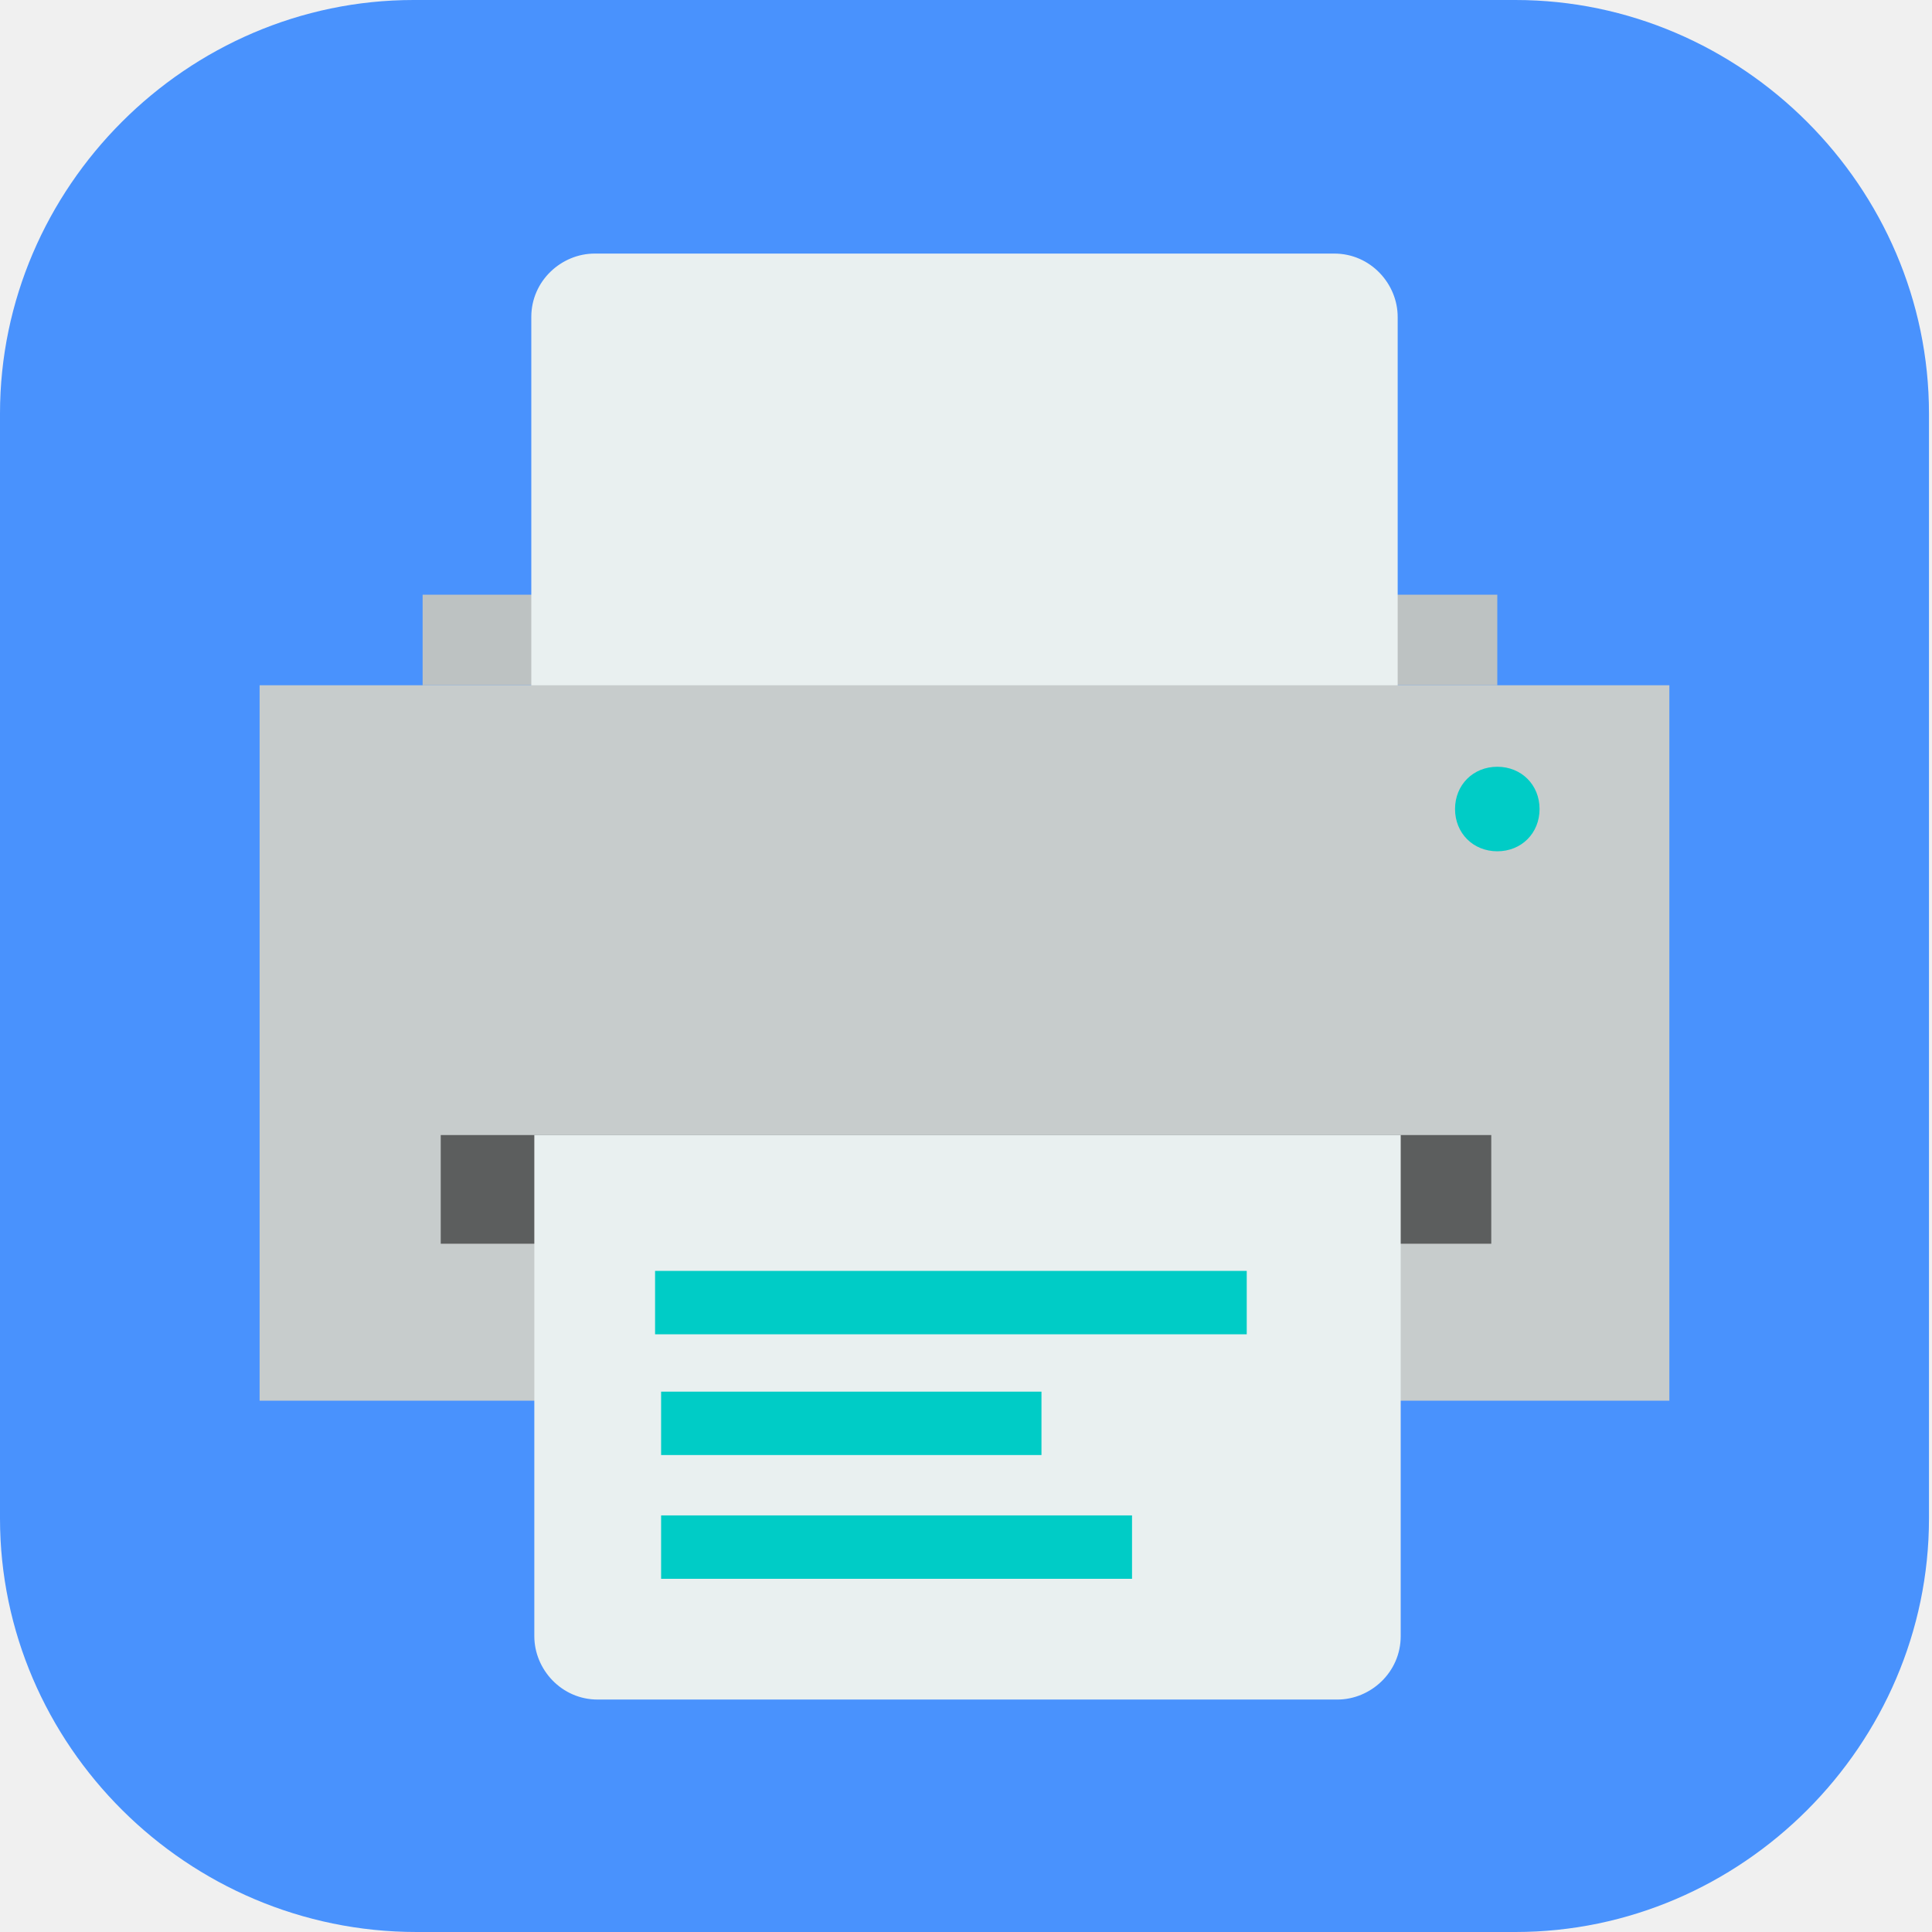
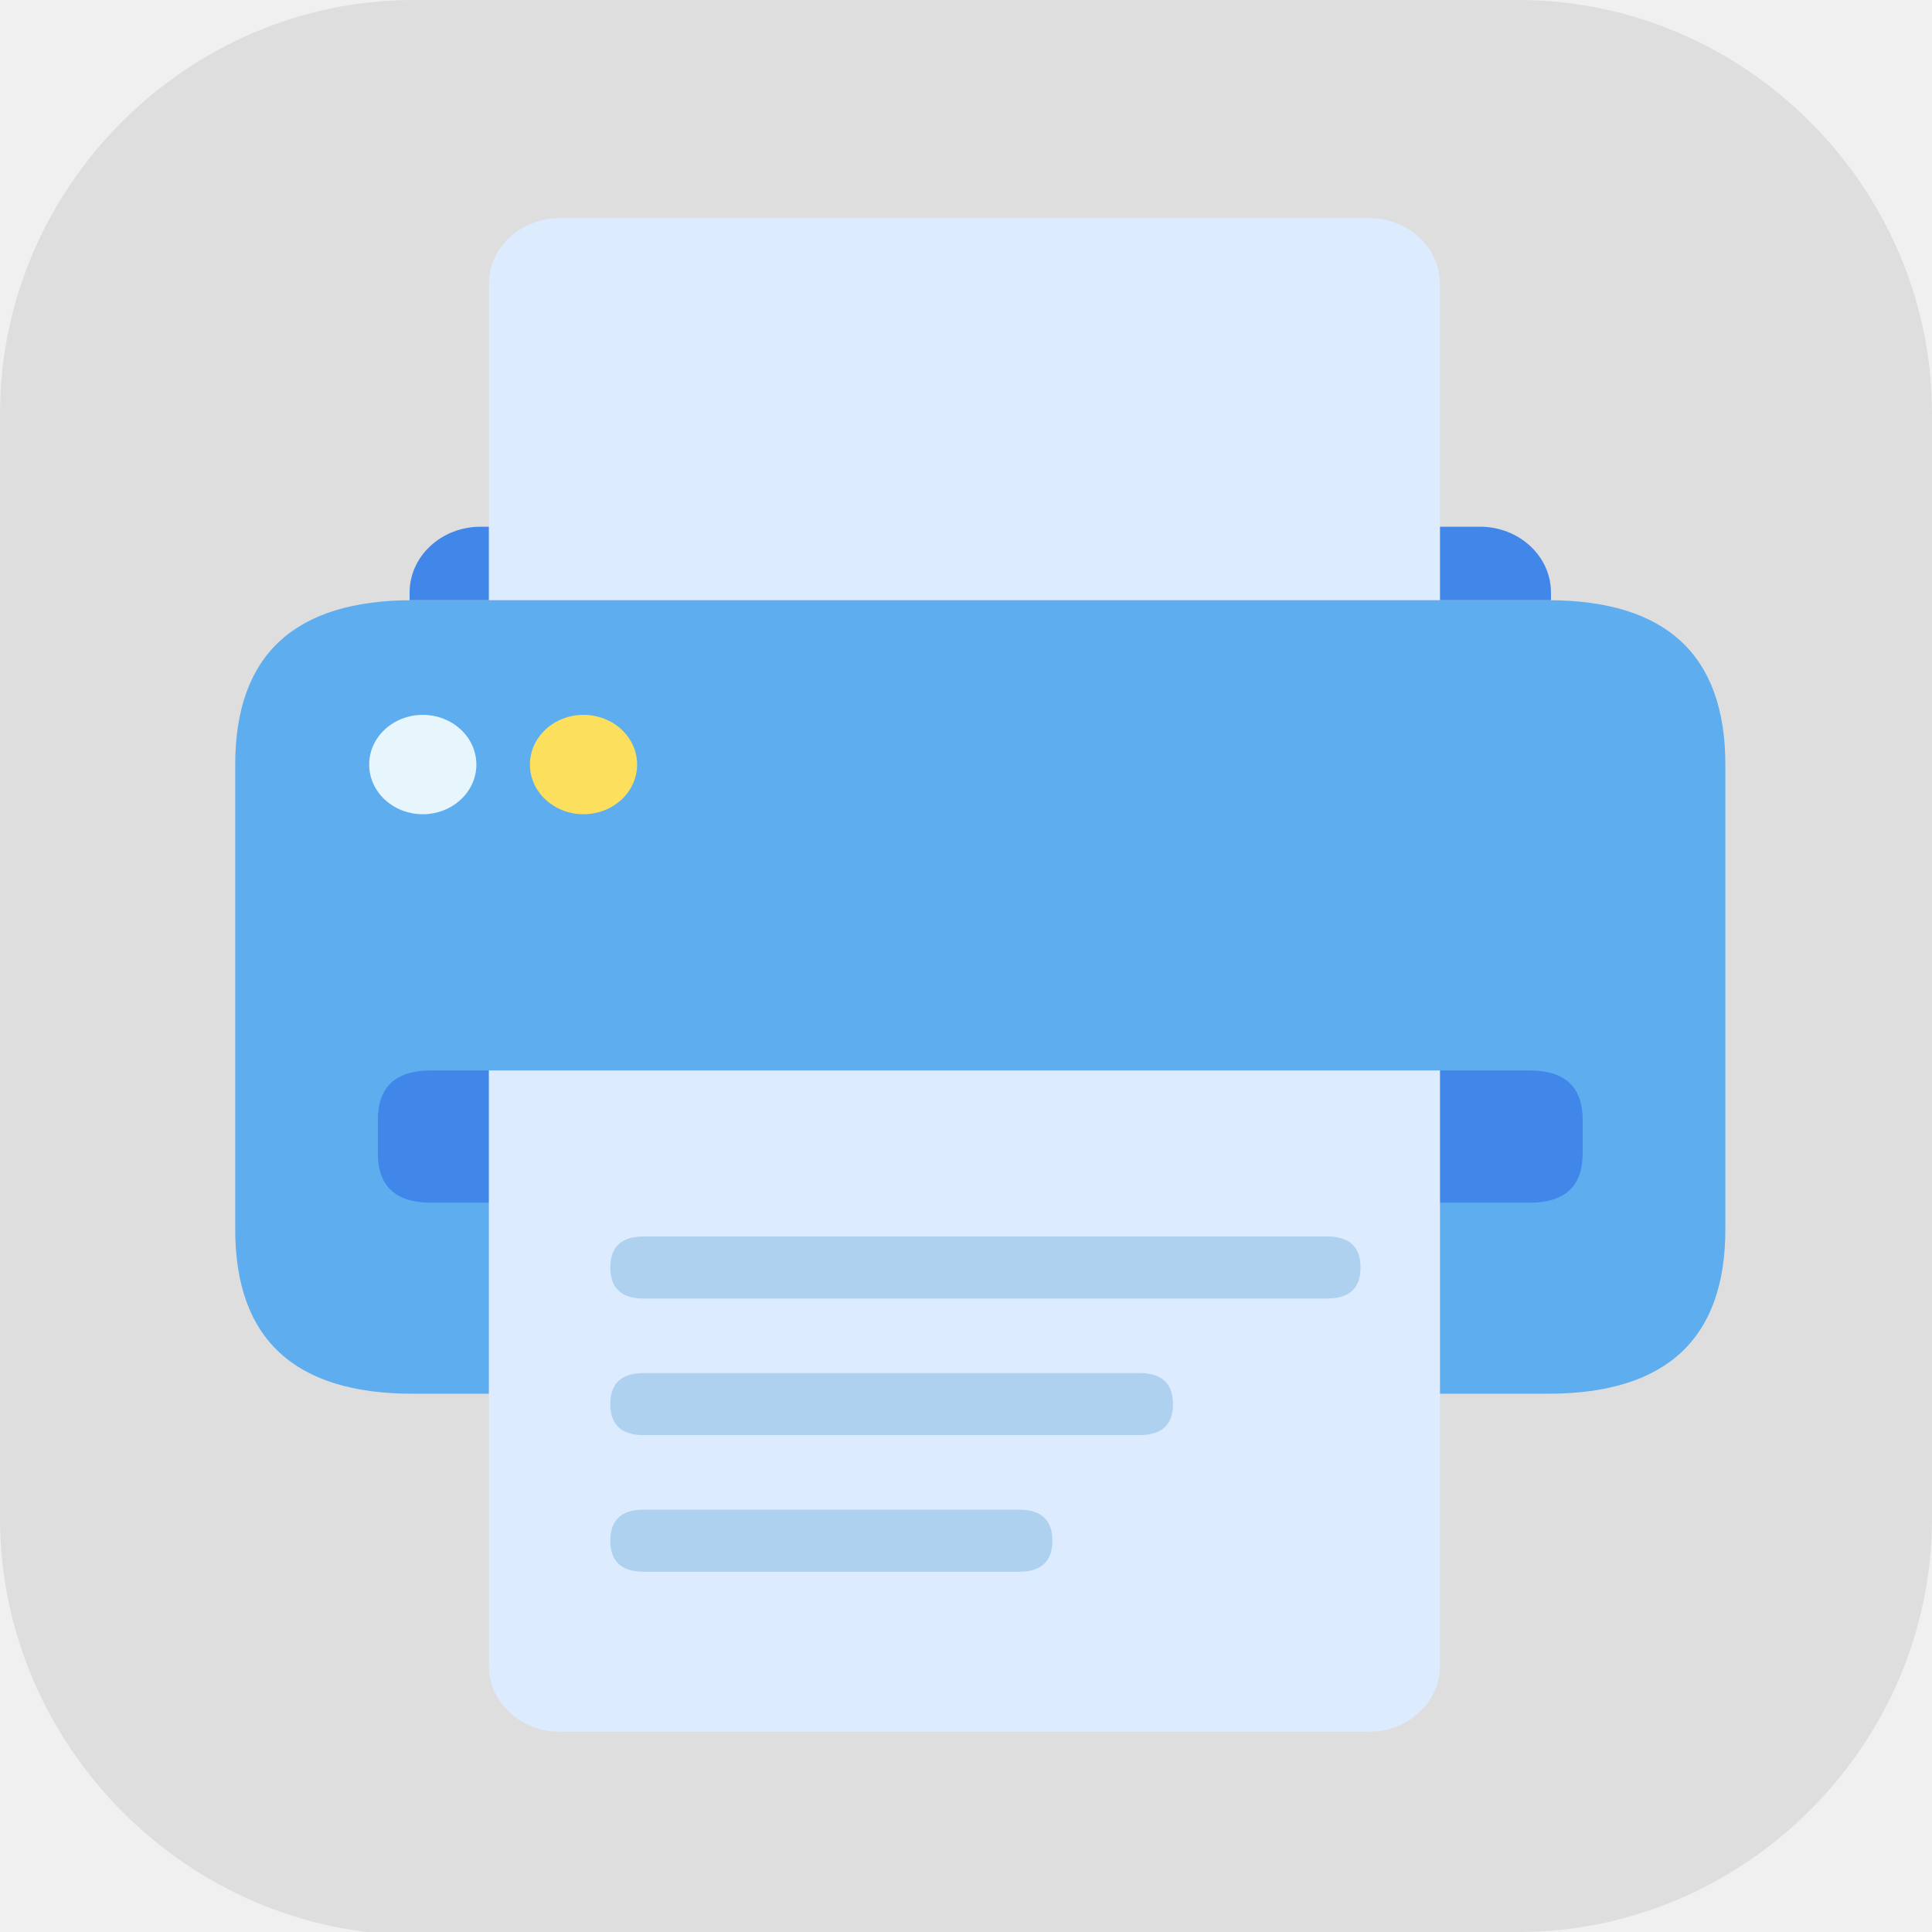
- <svg xmlns="http://www.w3.org/2000/svg" id="_图层_1" version="1.1" viewBox="0 0 64 64" width="48" height="48">
-   <defs>
-     <style>
+ <svg xmlns="http://www.w3.org/2000/svg" id="_图层_1" version="1.1" viewBox="0 0 64 64" width="48" height="48" xml:space="preserve">
+   <defs id="defs6">
+     <style id="style1">
      .st0 {
-         fill: #bdc2c2;
+         fill-opacity: .5;
      }

-       .st1, .st2, .st3 {
-         isolation: isolate;
+       .st0, .st1, .st2, .st3, .st4, .st5, .st6, .st7 {
+         fill: #fff;
      }

-       .st1, .st2, .st4 {
+       .st8 {
+         fill: #133c9a;
+       }
+ 
+       .st2, .st9 {
        display: none;
      }

-       .st1, .st3 {
-         opacity: .2;
+       .st3 {
+         fill-opacity: .2;
      }

-       .st2 {
-         opacity: .1;
+       .st4 {
+         fill-opacity: .9;
      }

-       .st2, .st5 {
-         fill: #fff;
+       .st10 {
+         fill: #3370ff;
+       }
+ 
+       .st11 {
+         fill: url(#_未命名的渐变_3);
+       }
+ 
+       .st12 {
+         fill: url(#_未命名的渐变);
+       }
+ 
+       .st5 {
+         fill-opacity: .3;
      }

      .st6 {
-         fill: #00ccc6;
+         fill-opacity: 0;
      }

      .st7 {
-         fill: #5c5e5e;
-       }
- 
-       .st8 {
-         fill: #e9f0f0;
-       }
- 
-       .st9 {
-         fill: #a45390;
-       }
- 
-       .st10 {
-         fill: #4992fd;
-       }
- 
-       .st11 {
-         fill: #6db832;
-       }
- 
-       .st12 {
-         fill: #c2352a;
+         fill-opacity: .7;
      }

      .st13 {
-         fill: #4987d7;
+         fill: #00d6b9;
      }

      .st14 {
-         fill: #c7cccc;
+         fill: url(#_未命名的渐变_2);
      }
    </style>
+     <radialGradient id="_未命名的渐变" data-name="未命名的渐变" cx="123.9" cy="-40.2" fx="123.9" fy="-40.2" r="59.4" gradientTransform="translate(-26.8 25.5) scale(.6 -.7)" gradientUnits="userSpaceOnUse">
+       <stop offset="0" stop-color="#db202e" id="stop1" />
+       <stop offset="1" stop-color="#e01b24" id="stop2" />
+     </radialGradient>
+     <radialGradient id="_未命名的渐变_2" data-name="未命名的渐变 2" cx="67.6" cy="26.8" fx="67.6" fy="26.8" r="105.2" gradientTransform="translate(-26.6 25.3) scale(.6 -.7)" gradientUnits="userSpaceOnUse">
+       <stop offset="0" stop-color="#ffb648" id="stop3" />
+       <stop offset="1" stop-color="#ff7800" stop-opacity="0" id="stop4" />
+     </radialGradient>
+     <radialGradient id="_未命名的渐变_3" data-name="未命名的渐变 3" cx="61.7" cy="18.6" fx="61.7" fy="18.6" r="68" gradientTransform="translate(-26.8 25.8) scale(.6 -.7)" gradientUnits="userSpaceOnUse">
+       <stop offset="0" stop-color="#c64600" id="stop5" />
+       <stop offset="1" stop-color="#a51d2d" id="stop6" />
+     </radialGradient>
  </defs>
-   <path class="st10" d="M50.3,64H13.8c-7.6,0-13.8-6.2-13.8-13.7V13.7C0,6.2,6.2,0,13.7,0h36.5c7.5,0,13.7,6.2,13.7,13.7v36.6c0,7.5-6.2,13.7-13.7,13.7h0Z" />
-   <g class="st4">
-     <path class="st1" d="M0,59.5v2.3c0,1.9,1.5,3.4,3.4,3.4h57.4c1.9,0,3.4-1.5,3.4-3.4v-2.3c0,1.9-1.5,3.4-3.4,3.4H3.4C1.5,63,0,61.4,0,59.5Z" />
-     <path class="st13" d="M3.2-.1C2.3-.1,1.5.3.9.8l31.2,31.2L63.3.8c-.6-.6-1.4-.9-2.3-.9H3.2h0Z" />
-     <path class="st9" d="M3.2,64.1c-.9,0-1.7-.4-2.3-.9l31.2-31.2,31.2,31.2c-.6.6-1.4.9-2.3.9H3.2h0Z" />
-     <path class="st11" d="M64.2,3.1c0-.9-.4-1.7-.9-2.3l-31.2,31.2,31.2,31.2c.6-.6.9-1.4.9-2.3V3.1h0Z" />
-     <path class="st12" d="M0,3.1C0,2.2.4,1.4.9.8l31.2,31.2L.9,63.2c-.6-.6-.9-1.4-.9-2.3V3.1h0Z" />
-     <path class="st3" d="M35,5.6c-1.4,0-2.5.2-3.6.5-1,.3-1.9.8-2.6,1.3-.7.6-1.3,1.2-1.8,2-.5.8-.8,1.3-1.1,2.1-.3.9-.5,1.8-.6,2.8-.1,1-.2,1.9-.2,2.9h0c0,1.5.2,2.9.5,4,.4,1.1.9,2,1.5,2.8.7.7,1.4,1.3,2.3,1.7.9.4,1.8.5,2.8.5s2-.2,2.8-.5c.8-.3,1.5-.8,2.1-1.4.6-.6,1-1.4,1.3-2.2.3-.9.5-1.9.5-3s-.1-2-.4-2.8c-.3-.8-.6-1.6-1.1-2.1-.5-.6-1.1-1-1.8-1.3-.7-.3-1.5-.4-2.4-.4s-1.1,0-1.5.2c-.4.1-.8.3-1.2.5-.4.2-.7.6-.9.9-.3.3-.5.6-.7.9h-.2c0-1,.2-1.8.4-2.6.2-.8.5-1.1,1-1.7.5-.6,1.1-1,1.9-1.3.8-.3,1.8-.5,3.1-.5s.8,0,1.2,0c.4,0,.8.1,1.1.2v-3.5c-.2,0-.4,0-.6,0-.2,0-.5,0-.7,0-.2,0-.5,0-.7,0s-.4,0-.6,0ZM32.4,16c.8,0,1.5.3,1.9.9.4.6.6,1.4.6,2.4s0,1.1-.2,1.6c-.1.4-.3.8-.5,1.1-.2.3-.5.5-.8.7-.3.1-.7.2-1,.2s-.9-.1-1.2-.4c-.3-.2-.6-.5-.9-.9-.2-.4-.4-.8-.5-1.3-.1-.5-.2-1-.2-1.4s0-.7.2-1c.1-.3.3-.6.6-.9.3-.3.6-.5.9-.7.4-.2.7-.3,1.2-.3ZM47,24v10.3l1,.9c.2,0,.4-.1.6-.2.2,0,.5-.1.8-.2.3,0,.5,0,.8-.1.3,0,.5,0,.8,0,1.3,0,2.3.3,3,.8.6.5,1,1.3,1,2.3s-.3,2-1,2.5c-.7.5-1.6.8-2.9.8s-.9,0-1.3,0c-.5,0-.9-.2-1.4-.3-.5-.1-.9-.3-1.3-.4-.4-.2-.8-.3-1.1-.5v3.7c.3.2.7.3,1.1.5.4.1.9.3,1.3.3.5,0,1,.2,1.5.2.5,0,1,0,1.5,0,1.3,0,2.4-.2,3.4-.5,1-.3,1.8-.8,2.5-1.4.7-.6,1.2-1.4,1.5-2.2.3-.9.5-1.9.5-3s-.2-1.9-.5-2.7c-.3-.8-.8-1.4-1.3-2-.6-.5-1.2-.9-2-1.2-.8-.3-1.6-.4-2.5-.4h0c-.6,0-1.1,0-1.5.1-.4,0-.7.1-1,.2l.3-4.1h6.5v-3.4h-10.3ZM11.5,24.1c-.8,0-1.6,0-2.2.3-.7.2-1.3.4-1.8.6-.6.3-1.1.6-1.5.9-.5.3-.9.5-1.3.9l2.4,2.8c.7-.7,1.5-1.2,2.1-1.6.7-.4,1.4-.5,2.1-.5s1.3.2,1.7.6c.4.4.6.9.6,1.6s0,1.2-.3,1.7c-.2.5-.5,1.1-.8,1.6-.4.5-.8,1.1-1.3,1.6-.5.6-1,1.2-1.7,1.8l-4.8,5.4v2.8h13.7v-3.4h-8.3v-.2l2.5-2.7c.7-.7,1.4-1.4,2-2.1.6-.7,1.2-1.4,1.7-2.1.5-.7.9-1.4,1.1-2.2.3-.7.4-1.5.4-2.3s-.1-1.7-.4-2.4c-.3-.7-.7-1.1-1.3-1.6-.6-.5-1.2-.9-2-1.2-.8-.3-1.7-.4-2.6-.4ZM25.2,42.5v3.2h9.4l-7.3,17.2h4.5l7.1-17.7v-2.7h-13.8Z" />
-     <path class="st5" d="M35,4.5c-1.4,0-2.5.2-3.6.5-1,.3-1.9.8-2.6,1.3-.7.6-1.3,1.2-1.8,2-.5.8-.8,1.3-1.1,2.1-.3.9-.5,1.8-.6,2.8-.1,1-.2,1.9-.2,2.9h0c0,1.5.2,2.9.5,4,.4,1.1.9,2,1.5,2.8.7.7,1.4,1.3,2.3,1.7.9.4,1.8.5,2.8.5s2-.2,2.8-.5c.8-.3,1.5-.8,2.1-1.4.6-.6,1-1.4,1.3-2.2.3-.9.5-1.9.5-3s-.1-2-.4-2.8c-.3-.8-.6-1.6-1.1-2.1-.5-.6-1.1-1-1.8-1.3-.7-.3-1.5-.4-2.4-.4s-1.1,0-1.5.2c-.4.1-.8.3-1.2.5-.4.2-.7.6-.9.9-.3.3-.5.6-.7.9h-.2c0-1,.2-1.8.4-2.6.2-.8.5-1.1,1-1.7.5-.6,1.1-1,1.9-1.3.8-.3,1.8-.5,3.1-.5s.8,0,1.2,0c.4,0,.8.1,1.1.2v-3.5c-.2,0-.4,0-.6,0-.2,0-.5,0-.7,0-.2,0-.5,0-.7,0s-.4,0-.6,0ZM32.4,14.9c.8,0,1.5.3,1.9.9.4.6.6,1.4.6,2.4s0,1.1-.2,1.6c-.1.4-.3.8-.5,1.1-.2.3-.5.5-.8.7-.3.1-.7.2-1,.2s-.9-.1-1.2-.4c-.3-.2-.6-.5-.9-.9-.2-.4-.4-.8-.5-1.3-.1-.5-.2-1-.2-1.4s0-.7.2-1c.1-.3.3-.6.6-.9.3-.3.6-.5.9-.7.4-.2.7-.3,1.2-.3ZM47,22.8v10.3l1,.9c.2,0,.4-.1.6-.2.2,0,.5-.1.8-.2.3,0,.5,0,.8-.1.3,0,.5,0,.8,0,1.3,0,2.3.3,3,.8.6.5,1,1.3,1,2.3s-.3,2-1,2.5c-.7.5-1.6.8-2.9.8s-.9,0-1.3,0c-.5,0-.9-.2-1.4-.3-.5-.1-.9-.3-1.3-.4-.4-.2-.8-.3-1.1-.5v3.7c.3.2.7.3,1.1.5.4.1.9.3,1.3.3.5,0,1,.2,1.5.2.5,0,1,0,1.5,0,1.3,0,2.4-.2,3.4-.5,1-.3,1.8-.8,2.5-1.4.7-.6,1.2-1.4,1.5-2.2.3-.9.5-1.9.5-3s-.2-1.9-.5-2.7c-.3-.8-.8-1.4-1.3-2-.6-.5-1.2-.9-2-1.2-.8-.3-1.6-.4-2.5-.4h0c-.6,0-1.1,0-1.5.1-.4,0-.7.1-1,.2l.3-4.1h6.5v-3.4h-10.3ZM11.5,22.9c-.8,0-1.6,0-2.2.3-.7.2-1.3.4-1.8.6-.6.3-1.1.6-1.5.9-.5.3-.9.5-1.3.9l2.4,2.8c.7-.7,1.5-1.2,2.1-1.6.7-.4,1.4-.5,2.1-.5s1.3.2,1.7.6c.4.4.6.9.6,1.6s0,1.2-.3,1.7c-.2.5-.5,1.1-.8,1.6-.4.5-.8,1.1-1.3,1.6-.5.6-1,1.2-1.7,1.8l-4.8,5.4v2.8h13.7v-3.4h-8.3v-.2l2.5-2.7c.7-.7,1.4-1.4,2-2.1.6-.7,1.2-1.4,1.7-2.1.5-.7.9-1.4,1.1-2.2.3-.7.4-1.5.4-2.3s-.1-1.7-.4-2.4c-.3-.7-.7-1.1-1.3-1.6-.6-.5-1.2-.9-2-1.2-.8-.3-1.7-.4-2.6-.4ZM25.2,41.4v3.2h9.4l-7.3,17.2h4.5l7.1-17.7v-2.7h-13.8Z" />
-     <path class="st2" d="M3.4-.1C1.5-.1,0,1.4,0,3.3v1.1C0,2.6,1.5,1,3.4,1h57.4c1.9,0,3.4,1.5,3.4,3.4v-1.1c0-1.9-1.5-3.4-3.4-3.4H3.4Z" />
-   </g>
-   <g>
-     <path class="st0" d="M14,19.7h35.6v3H14v-3Z" />
-     <path class="st8" d="M17.6,27.1V10.5c0-1.2,1-2.1,2.1-2.1h24.5c1.2,0,2.1,1,2.1,2.1v16.6" />
-     <path class="st14" d="M8.6,22.7h46.7v23.7H8.6v-23.7Z" />
-     <path class="st7" d="M14.6,37.6h34.8v3.6H14.6v-3.6Z" />
-     <path class="st8" d="M46.4,37.6v16.6c0,1.2-1,2.1-2.1,2.1h-24.5c-1.2,0-2.1-1-2.1-2.1v-16.6" />
-     <path class="st6" d="M48.2,26.8c0,.8.6,1.4,1.4,1.4.8,0,1.4-.6,1.4-1.4h0c0-.8-.6-1.4-1.4-1.4-.8,0-1.4.6-1.4,1.4h0Z" />
-     <path class="st6" d="M21.7,42.1h19.6v2.1h-19.6v-2.1ZM21.9,46.1h12.6v2.1h-12.6v-2.1ZM21.9,50.2h15.6v2.1h-15.6v-2.1Z" />
+   <path class="st1" d="M47.5,64.1H13.8c-7.6,0-13.8-6.3-13.8-13.8V13.7C0,6.2,6.2,0,13.7,0h36.6c7.5,0,13.7,6.2,13.7,13.7v36.6c0,7.5-6.2,13.7-13.7,13.7h-2.9.1Z" id="path6" style="fill:#cccccc;opacity:0.5" />
+   <g id="g11" transform="matrix(0.05337168,0,0,0.04947455,5.147487,7.226263)">
+     <path d="m 49.548,255.813 m 110.108,0 h 704.666 q 110.108,0 110.108,110.108 v 311.098 q 0,110.108 -110.108,110.108 H 159.656 q -110.108,0 -110.108,-110.108 V 365.92 q 0,-110.108 110.108,-110.108 z" fill="#5eadef" p-id="33607" id="path1" />
+     <path d="m 201.827,206.617 h 620.324 a 44.043,44.043 0 0 1 44.043,44.043 v 5.153 h -708.41 v -5.153 a 44.043,44.043 0 0 1 44.043,-44.043 z" fill="#4087e9" p-id="33608" id="path2" />
+     <path d="m 251.012,0 h 502.266 a 44.043,44.043 0 0 1 44.043,44.043 V 255.813 H 206.969 V 44.043 A 44.043,44.043 0 0 1 251.012,0 Z" fill="#ddebff" p-id="33609" id="path3" />
+     <path d="m 138.097,570.665 m 33.032,0 h 681.709 q 33.032,0 33.032,33.032 v 22.484 q 0,33.032 -33.032,33.032 H 171.129 q -33.032,0 -33.032,-33.032 v -22.484 q 0,-33.032 33.032,-33.032 z" fill="#4087e9" p-id="33610" id="path4" />
+     <path d="m 165.954,365.854 m -33.263,0 a 33.263,33.263 0 1 0 66.527,0 33.263,33.263 0 1 0 -66.527,0 z" fill="#e7f5fd" p-id="33611" id="path5" />
+     <path d="m 206.969,570.665 h 590.353 v 398.721 a 44.043,44.043 0 0 1 -44.043,44.043 H 251.012 a 44.043,44.043 0 0 1 -44.043,-44.043 z" fill="#ddebff" p-id="33612" id="path6-7" />
+     <path d="m 282.36,681.819 m 20.788,0 h 424.057 q 20.788,0 20.788,20.788 v 0 q 0,20.788 -20.788,20.788 H 303.148 q -20.788,0 -20.788,-20.788 v 0 q 0,-20.788 20.788,-20.788 z" fill="#add1ef" p-id="33613" id="path7" />
+     <path d="m 282.36,773.285 m 20.788,0 h 307.651 q 20.788,0 20.788,20.788 v 0 q 0,20.788 -20.788,20.788 H 303.148 q -20.788,0 -20.788,-20.788 v 0 q 0,-20.788 20.788,-20.788 z" fill="#add1ef" p-id="33614" id="path8" />
+     <path d="m 282.36,864.751 m 20.788,0 H 535.959 q 20.788,0 20.788,20.788 v 0 q 0,20.788 -20.788,20.788 H 303.148 q -20.788,0 -20.788,-20.788 v 0 q 0,-20.788 20.788,-20.788 z" fill="#add1ef" p-id="33615" id="path9" />
+     <path d="m 265.733,365.854 m -33.263,0 a 33.263,33.263 0 1 0 66.527,0 33.263,33.263 0 1 0 -66.527,0 z" fill="#fce05d" p-id="33616" id="path10" />
  </g>
</svg>
